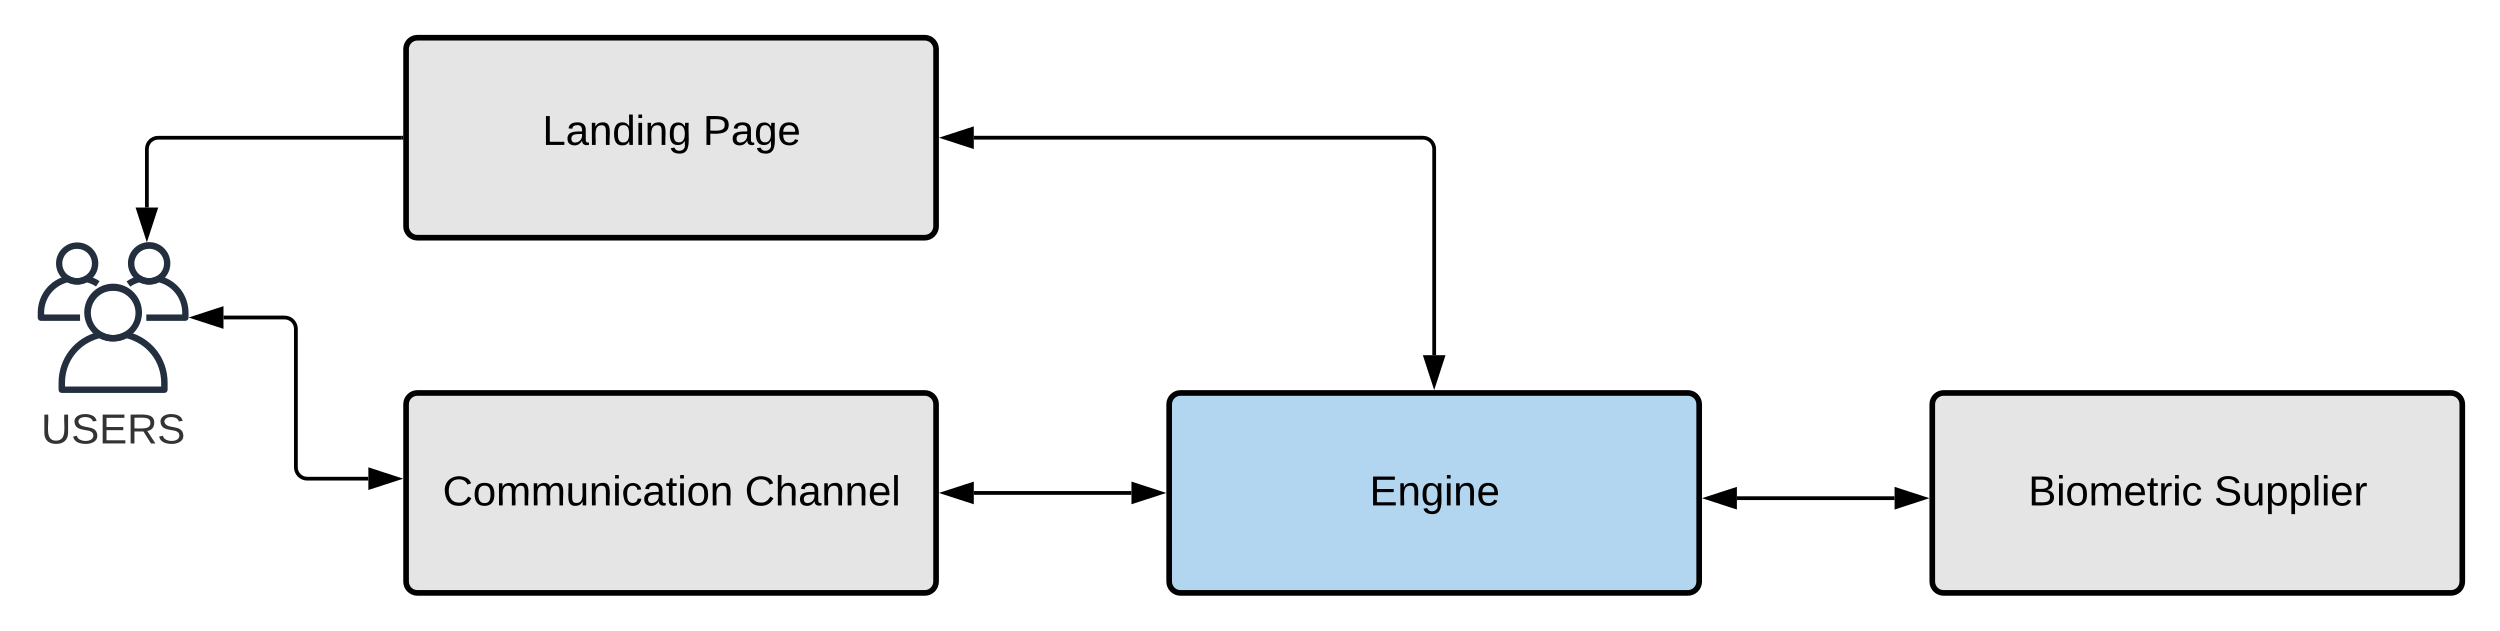
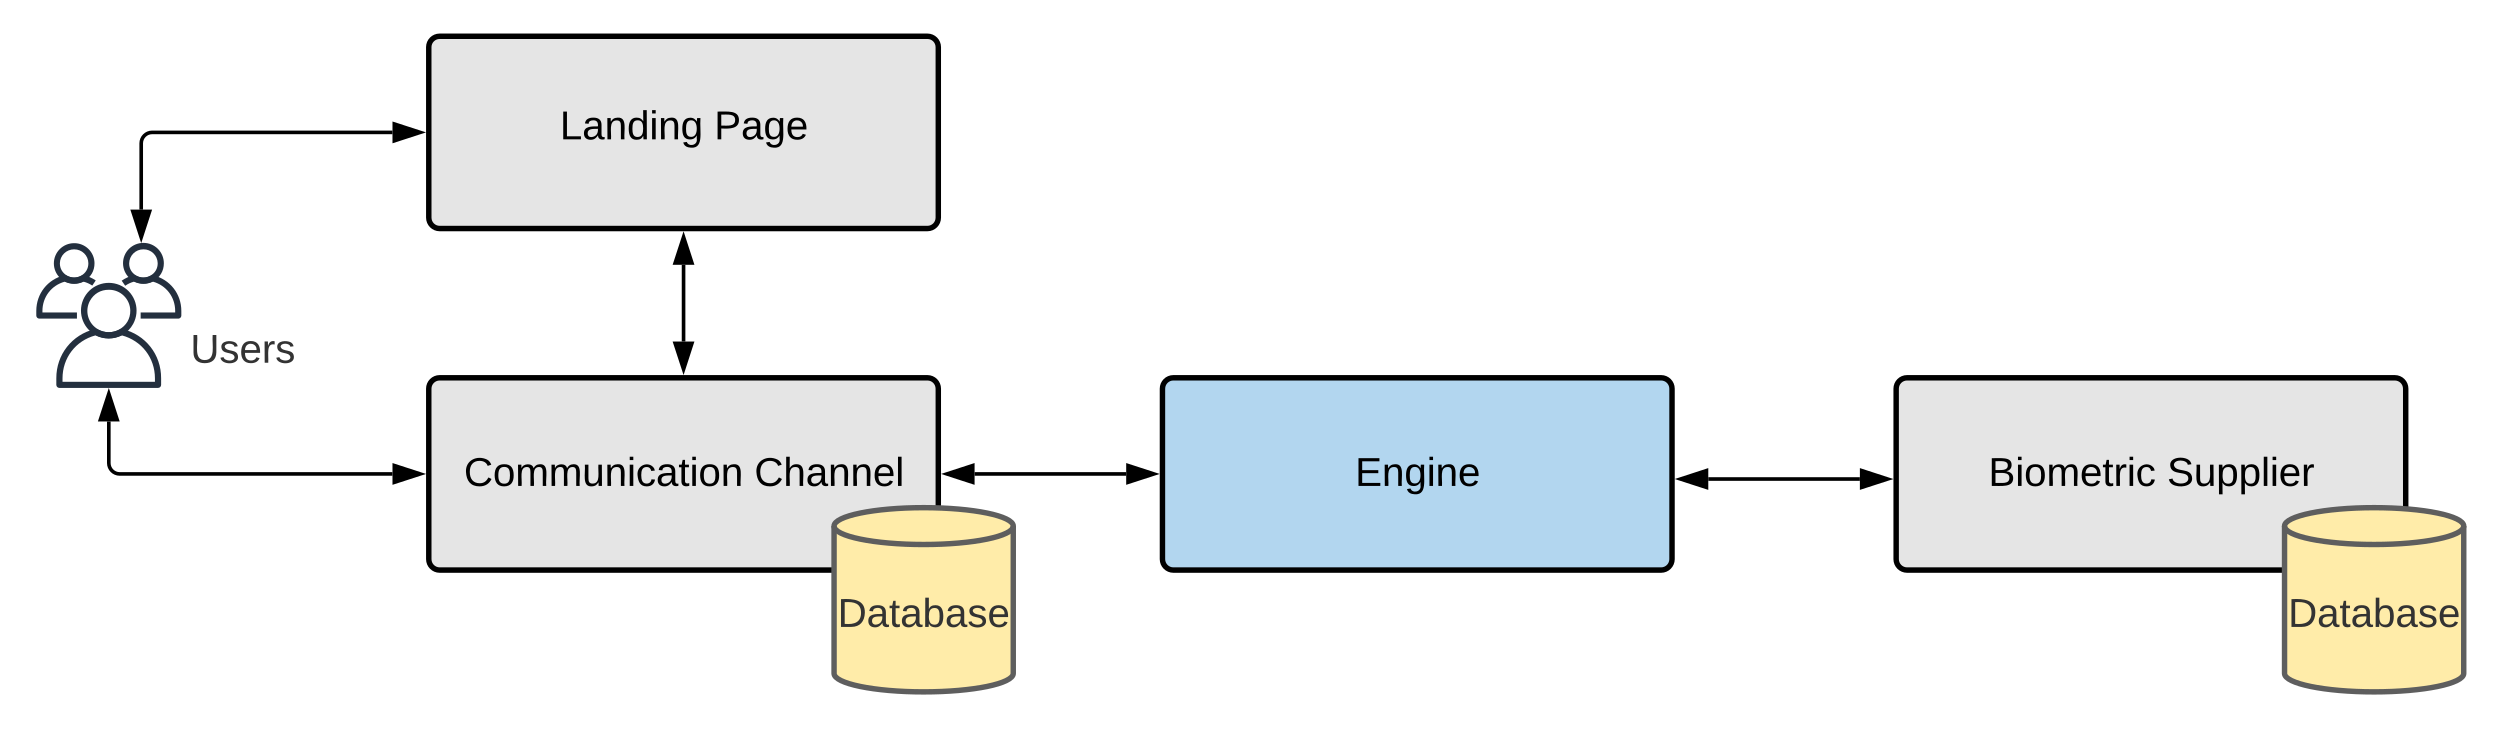
- <svg xmlns="http://www.w3.org/2000/svg" xmlns:ns1="lucid" xmlns:xlink="http://www.w3.org/1999/xlink" width="1325.71" height="334.42">
-   <g transform="translate(-261.144 -200.124)" ns1:page-tab-id="0_0">
+ <svg xmlns="http://www.w3.org/2000/svg" xmlns:ns1="lucid" xmlns:xlink="http://www.w3.org/1999/xlink" width="1378.86" height="401.6">
+   <g transform="translate(-250.486 -620)" ns1:page-tab-id="0_0">
    <path d="M0 0h1870.4v1323.2H0z" fill="#fff" />
-     <path d="M881.14 414.5c0-3.32 2.7-6 6-6h269.05c3.3 0 6 2.68 6 6v94.04c0 3.32-2.7 6-6 6H887.13c-3.3 0-6-2.68-6-6z" stroke="#000" stroke-width="3" fill="#b2d6ef" />
-     <path d="M891.95 420.08c0-3.32 2.7-6 6-6h247.43c3.32 0 6 2.68 6 6v88.46c0 3.32-2.68 6-6 6H897.95c-3.3 0-6-2.68-6-6z" stroke="#000" stroke-opacity="0" stroke-width="3" fill-opacity="0" />
-     <use xlink:href="#a" transform="matrix(1,0,0,1,896.9535,419.0775) translate(90.46296 49.05903)" />
-     <path d="M476.48 226.12c0-3.3 2.7-6 6-6h269.05c3.3 0 6 2.7 6 6v94.05c0 3.3-2.7 6-6 6H482.48c-3.3 0-6-2.7-6-6z" stroke="#000" stroke-width="3" fill="#e5e5e5" />
-     <path d="M487.3 228.9c0-3.3 2.68-6 6-6H740.7c3.3 0 6 2.7 6 6v88.48c0 3.3-2.7 6-6 6H493.3c-3.32 0-6-2.7-6-6z" stroke="#000" stroke-opacity="0" stroke-width="3" fill-opacity="0" />
-     <use xlink:href="#b" transform="matrix(1,0,0,1,492.2888,227.9147) translate(56.51235 49.05903)" />
-     <use xlink:href="#c" transform="matrix(1,0,0,1,492.2888,227.9147) translate(141.6358 49.05903)" />
-     <path d="M476.48 414.5c0-3.32 2.7-6 6-6h269.05c3.3 0 6 2.68 6 6v94.04c0 3.32-2.7 6-6 6H482.48c-3.3 0-6-2.68-6-6z" stroke="#000" stroke-width="3" fill="#e5e5e5" />
-     <path d="M487.3 420.08c0-3.32 2.68-6 6-6H740.7c3.3 0 6 2.68 6 6v88.46c0 3.32-2.7 6-6 6H493.3c-3.32 0-6-2.68-6-6z" stroke="#000" stroke-opacity="0" stroke-width="3" fill-opacity="0" />
-     <use xlink:href="#d" transform="matrix(1,0,0,1,492.2888,419.0775) translate(3.611111 49.05903)" />
-     <use xlink:href="#e" transform="matrix(1,0,0,1,492.2888,419.0775) translate(163.7963 49.05903)" />
-     <path d="M1285.8 414.5c0-3.32 2.7-6 6-6h269.06c3.3 0 6 2.68 6 6v94.04c0 3.32-2.7 6-6 6H1291.8c-3.3 0-6-2.68-6-6z" stroke="#000" stroke-width="3" fill="#e5e5e5" />
-     <path d="M1296.62 420.08c0-3.32 2.68-6 6-6h247.43c3.3 0 6 2.68 6 6v88.46c0 3.32-2.7 6-6 6h-247.43c-3.32 0-6-2.68-6-6z" stroke="#000" stroke-opacity="0" stroke-width="3" fill-opacity="0" />
-     <use xlink:href="#f" transform="matrix(1,0,0,1,1301.618,419.0775) translate(35.09259 49.05903)" />
-     <use xlink:href="#g" transform="matrix(1,0,0,1,1301.618,419.0775) translate(133.6111 49.05903)" />
-     <path d="M777.53 273.15h238.14c3.3 0 6 2.68 6 6V388.5" stroke="#000" stroke-width="2" fill="none" />
-     <path d="M762.26 273.15l14.27-4.64v9.28zM1021.67 403.76l-4.64-14.27h9.27z" stroke="#000" stroke-width="2" />
-     <path d="M777.53 461.52h83.6" stroke="#000" stroke-width="2" fill="none" />
-     <path d="M762.26 461.52l14.27-4.64v9.27zM876.4 461.52l-14.26 4.63v-9.27z" stroke="#000" stroke-width="2" />
-     <path d="M1182.2 464.3h83.6" stroke="#000" stroke-width="2" fill="none" />
-     <path d="M1166.93 464.3l14.26-4.63v9.28zM1281.07 464.3l-14.26 4.65v-9.28z" stroke="#000" stroke-width="2" />
-     <path d="M303.6 370.28h-20.75c-.95 0-1.7-.77-1.7-1.7v-2.54c0-9.5 6.23-17.44 15.48-19.67.43-.1.82-.05 1.22.17 2.72 1.46 5.67 1.46 8.4 0 .4-.22.78-.27 1.2-.17 2.44.6 4.44 1.46 6.5 2.85l-1.9 2.83c-1.54-1-2.98-1.68-4.8-2.16-3.43 1.57-6.98 1.57-10.42 0-7.38 2.05-12.27 8.5-12.27 16.14v.84h19.03z" stroke="#fff" stroke-opacity="0" fill="#232f3e" />
-     <path d="M302.02 350.96c-6.17 0-11.17-5-11.17-11.15 0-6.14 5-11.13 11.17-11.13 6.17-.07 11.2 4.88 11.26 11 .05 4.27-2.1 7.9-5.85 9.9-1.73.97-3.4 1.4-5.4 1.4zm0-18.9c-4.3 0-7.83 3.45-7.85 7.75 0 2.93 1.48 5.43 4.06 6.8 2.44 1.33 5.14 1.33 7.58 0 2.6-1.4 4.12-3.93 4.07-6.9-.04-4.26-3.57-7.67-7.85-7.62zM359.47 370.28h-20.75v-3.4h19.04v-.84c0-7.66-4.9-14.1-12.27-16.16-3.46 1.6-7 1.6-10.46 0-1.8.5-3.3 1.2-4.84 2.27l-1.94-2.8c2.07-1.43 4.08-2.34 6.5-2.97.44-.1.87-.04 1.26.17 2.7 1.46 5.7 1.46 8.42 0 .4-.2.8-.26 1.22-.17 9.24 2.23 15.48 10.18 15.48 19.66v2.54c0 .93-.75 1.68-1.67 1.7z" stroke="#fff" stroke-opacity="0" fill="#232f3e" />
-     <path d="M340.23 350.96c-6.22 0-11.24-5.05-11.24-11.25s5.06-11.2 11.27-11.2c6.2 0 11.23 5.05 11.23 11.25 0 4.22-2.13 7.82-5.85 9.84-1.75.93-3.44 1.36-5.42 1.36zm0-18.9c-4.3 0-7.8 3.44-7.84 7.76-.03 2.92 1.46 5.4 4.04 6.78 2.44 1.33 5.14 1.33 7.6 0 2.62-1.4 4.13-3.95 4.1-6.94-.1-4.27-3.64-7.68-7.9-7.6zM348.33 408.5H293.9c-.94 0-1.7-.75-1.7-1.7v-3.6c-.05-13.1 8.62-24.1 21.34-27.18.46-.13.87-.07 1.27.13 4.06 2.18 8.5 2.18 12.6 0 .36-.2.76-.26 1.22-.13 12.78 3.06 21.45 14.06 21.4 27.17v3.6c0 .95-.76 1.7-1.7 1.7zm-52.7-3.4h50.97v-1.9c0-11.27-7.28-20.74-18.2-23.67-4.8 2.3-9.83 2.3-14.63 0-10.92 2.93-18.15 12.4-18.15 23.66z" stroke="#fff" stroke-opacity="0" fill="#232f3e" />
-     <path d="M321.17 381.14c-2.7 0-5-.58-7.4-1.87-7.4-4.07-10.14-13.33-6.1-20.77 4.08-7.4 13.37-10.12 20.82-6.08 7.4 4.07 10.14 13.33 6.1 20.77-1.48 2.68-3.4 4.6-6.1 6.07-2.37 1.3-4.67 1.87-7.33 1.87zm0-26.76c-4.45-.07-8.28 2.17-10.43 6.08-3.06 5.66-.98 12.76 4.7 15.85 3.67 1.96 7.72 1.96 11.4 0 3.95-2.14 6.22-5.96 6.16-10.42-.1-6.43-5.4-11.6-11.83-11.5z" stroke="#fff" stroke-opacity="0" fill="#232f3e" />
-     <path d="M359.92 370.28H320.2c-.67 0-1.22-.55-1.22-1.23v-2.64c-.04-9.54 6.28-17.56 15.56-19.82.33-.1.63-.04.92.1 2.96 1.6 6.2 1.6 9.2 0 .25-.14.55-.2.88-.1 9.32 2.24 15.65 10.26 15.6 19.83v2.65c0 .68-.54 1.23-1.22 1.23zm-38.45-2.47h37.2v-1.4c0-8.2-5.33-15.1-13.3-17.25-3.5 1.68-7.16 1.68-10.66 0-7.96 2.14-13.23 9.04-13.23 17.26z" stroke="#fff" stroke-opacity="0" stroke-width=".73" fill="#fff" fill-opacity="0" />
-     <path d="M322.1 370.28h-39.73c-.68 0-1.23-.55-1.23-1.23v-2.64c-.04-9.54 6.3-17.56 15.56-19.82.34-.1.64-.04.93.1 2.95 1.6 6.2 1.6 9.2 0 .25-.14.54-.2.88-.1 9.33 2.24 15.65 10.26 15.6 19.83v2.65c0 .68-.54 1.23-1.2 1.23zm-38.47-2.47h37.2v-1.4c0-8.2-5.32-15.1-13.3-17.25-3.5 1.68-7.16 1.68-10.66 0-7.97 2.14-13.24 9.04-13.24 17.26z" stroke="#fff" stroke-opacity="0" stroke-width=".73" fill="#fff" fill-opacity="0" />
-     <use xlink:href="#h" transform="matrix(1,0,0,1,251.144,417.4961) translate(31.79012 17.77778)" />
-     <path d="M339.03 310.16v-31c0-3.33 2.7-6 6-6h128.95" stroke="#000" stroke-width="2" fill="none" />
-     <path d="M339.03 325.42l-4.63-14.26h9.27z" stroke="#000" stroke-width="2" />
-     <path d="M474.98 274.15h-1.03v-2h1.03z" />
-     <path d="M379.65 368.5h32.4c3.33 0 6 2.68 6 6v73.46c0 3.3 2.7 6 6 6h32.43" stroke="#000" stroke-width="2" fill="none" />
-     <path d="M364.38 368.5l14.27-4.64v9.27zM471.74 453.96l-14.26 4.63v-9.28z" stroke="#000" stroke-width="2" />
+     <path d="M891.63 834.37c0-3.3 2.7-6 6-6h269.05c3.3 0 6 2.7 6 6v94.05c0 3.3-2.7 6-6 6H897.63c-3.3 0-6-2.7-6-6z" stroke="#000" stroke-width="3" fill="#b2d6ef" />
+     <path d="M902.44 839.95c0-3.3 2.7-6 6-6h247.43c3.3 0 6 2.7 6 6v88.47c0 3.3-2.7 6-6 6H908.44c-3.3 0-6-2.7-6-6z" stroke="#000" stroke-opacity="0" stroke-width="3" fill-opacity="0" />
+     <use xlink:href="#a" transform="matrix(1,0,0,1,907.4395,838.9535) translate(90.46296 49.05903)" />
+     <path d="M486.97 646c0-3.3 2.68-6 6-6H762c3.33 0 6 2.7 6 6v94.05c0 3.3-2.67 6-6 6H492.98c-3.32 0-6-2.7-6-6z" stroke="#000" stroke-width="3" fill="#e5e5e5" />
+     <path d="M497.77 648.8c0-3.32 2.7-6 6-6H751.2c3.32 0 6 2.68 6 6v88.46c0 3.3-2.68 6-6 6H503.77c-3.3 0-6-2.7-6-6z" stroke="#000" stroke-opacity="0" stroke-width="3" fill-opacity="0" />
+     <use xlink:href="#b" transform="matrix(1,0,0,1,502.7748,647.7907) translate(56.51235 49.05903)" />
+     <use xlink:href="#c" transform="matrix(1,0,0,1,502.7748,647.7907) translate(141.6358 49.05903)" />
+     <path d="M486.97 834.37c0-3.3 2.68-6 6-6H762c3.33 0 6 2.7 6 6v94.05c0 3.3-2.67 6-6 6H492.98c-3.32 0-6-2.7-6-6z" stroke="#000" stroke-width="3" fill="#e5e5e5" />
+     <path d="M497.77 839.95c0-3.3 2.7-6 6-6H751.2c3.32 0 6 2.7 6 6v88.47c0 3.3-2.68 6-6 6H503.77c-3.3 0-6-2.7-6-6z" stroke="#000" stroke-opacity="0" stroke-width="3" fill-opacity="0" />
+     <use xlink:href="#d" transform="matrix(1,0,0,1,502.7748,838.9535) translate(3.611111 49.05903)" />
+     <use xlink:href="#e" transform="matrix(1,0,0,1,502.7748,838.9535) translate(163.7963 49.05903)" />
+     <path d="M1296.3 834.37c0-3.3 2.68-6 6-6h269.04c3.32 0 6 2.7 6 6v94.05c0 3.3-2.68 6-6 6H1302.3c-3.32 0-6-2.7-6-6z" stroke="#000" stroke-width="3" fill="#e5e5e5" />
+     <path d="M1307.1 839.95c0-3.3 2.7-6 6-6h247.43c3.32 0 6 2.7 6 6v88.47c0 3.3-2.68 6-6 6H1313.1c-3.3 0-6-2.7-6-6z" stroke="#000" stroke-opacity="0" stroke-width="3" fill-opacity="0" />
+     <use xlink:href="#f" transform="matrix(1,0,0,1,1312.104,838.9535) translate(35.09259 49.05903)" />
+     <use xlink:href="#g" transform="matrix(1,0,0,1,1312.104,838.9535) translate(133.6111 49.05903)" />
+     <path d="M788 881.4h83.62" stroke="#000" stroke-width="2" fill="none" />
+     <path d="M772.75 881.4l14.26-4.64v9.27zM886.9 881.4l-14.27 4.63v-9.27z" stroke="#000" stroke-width="2" />
+     <path d="M1192.68 884.2h83.6" stroke="#000" stroke-width="2" fill="none" />
+     <path d="M1177.4 884.2l14.28-4.65v9.27zM1291.56 884.2l-14.27 4.62v-9.27z" stroke="#000" stroke-width="2" />
+     <path d="M292.93 795.74H272.2c-.96 0-1.7-.77-1.7-1.7v-2.54c0-9.5 6.22-17.44 15.47-19.67.43-.1.82-.05 1.22.17 2.7 1.46 5.67 1.46 8.4 0 .38-.22.78-.27 1.2-.17 2.43.6 4.43 1.46 6.5 2.85l-1.9 2.83c-1.55-1-3-1.67-4.8-2.15-3.44 1.58-6.98 1.58-10.43 0-7.38 2.06-12.27 8.5-12.27 16.15v.84h19.03z" stroke="#fff" stroke-opacity="0" fill="#232f3e" />
+     <path d="M291.36 776.42c-6.17 0-11.17-5-11.17-11.15s5-11.15 11.16-11.15c6.17-.06 11.2 4.9 11.26 11.02.05 4.25-2.1 7.9-5.85 9.9-1.73.95-3.4 1.38-5.4 1.38zm0-18.9c-4.3 0-7.83 3.45-7.85 7.75 0 2.92 1.5 5.42 4.07 6.8 2.45 1.32 5.14 1.32 7.58 0 2.6-1.4 4.1-3.95 4.06-6.9-.03-4.27-3.55-7.68-7.84-7.64zM348.8 795.74h-20.74v-3.4h19.04v-.84c0-7.66-4.9-14.1-12.27-16.16-3.45 1.6-7 1.6-10.45 0-1.8.5-3.3 1.2-4.84 2.27l-1.94-2.8c2.08-1.43 4.08-2.34 6.5-2.96.44-.1.87-.05 1.26.17 2.7 1.47 5.7 1.47 8.42 0 .4-.2.8-.25 1.22-.16 9.24 2.23 15.5 10.18 15.5 19.66v2.54c0 .93-.77 1.67-1.7 1.7z" stroke="#fff" stroke-opacity="0" fill="#232f3e" />
+     <path d="M329.57 776.42c-6.2 0-11.23-5.06-11.23-11.26s5.06-11.2 11.27-11.2c6.23 0 11.25 5.05 11.25 11.25 0 4.23-2.14 7.83-5.86 9.85-1.76.94-3.45 1.37-5.43 1.37zm0-18.9c-4.3-.02-7.8 3.44-7.84 7.76-.02 2.92 1.47 5.4 4.06 6.78 2.42 1.32 5.12 1.32 7.57 0 2.64-1.4 4.15-3.95 4.1-6.94-.1-4.27-3.62-7.68-7.9-7.6zM337.67 833.95h-54.44c-.92 0-1.68-.75-1.68-1.7v-3.6c-.05-13.08 8.62-24.08 21.33-27.18.46-.13.87-.06 1.27.13 4.05 2.18 8.5 2.18 12.6 0 .35-.2.75-.26 1.22-.13 12.77 3.06 21.44 14.06 21.38 27.18v3.6c0 .95-.75 1.7-1.68 1.7zm-52.7-3.38h50.97v-1.92c0-11.26-7.28-20.73-18.2-23.66-4.8 2.3-9.83 2.3-14.63 0-10.9 2.92-18.14 12.4-18.14 23.65z" stroke="#fff" stroke-opacity="0" fill="#232f3e" />
+     <path d="M310.5 806.6c-2.7 0-5-.6-7.38-1.87-7.42-4.07-10.15-13.34-6.1-20.77 4.08-7.4 13.37-10.12 20.82-6.08 7.4 4.06 10.14 13.33 6.1 20.76-1.48 2.7-3.4 4.62-6.1 6.1-2.37 1.27-4.66 1.86-7.33 1.86zm0-26.77c-4.44-.06-8.27 2.17-10.42 6.1-3.06 5.65-.98 12.74 4.7 15.83 3.67 1.96 7.72 1.96 11.4 0 3.95-2.14 6.22-5.96 6.16-10.43-.1-6.42-5.4-11.6-11.83-11.5z" stroke="#fff" stroke-opacity="0" fill="#232f3e" />
+     <path d="M349.26 795.74h-39.72c-.67 0-1.22-.55-1.22-1.24v-2.63c-.04-9.55 6.28-17.57 15.56-19.83.34-.1.63-.05.93.1 2.96 1.6 6.2 1.6 9.2 0 .25-.15.55-.2.88-.1 9.32 2.23 15.65 10.26 15.6 19.83v2.63c0 .7-.54 1.24-1.22 1.24zm-38.45-2.47H348v-1.4c0-8.22-5.3-15.13-13.28-17.26-3.5 1.7-7.17 1.7-10.67 0-7.97 2.14-13.24 9.05-13.24 17.27z" stroke="#fff" stroke-opacity="0" stroke-width=".73" fill="#fff" fill-opacity="0" />
+     <path d="M311.43 795.74H271.7c-.67 0-1.2-.55-1.2-1.24v-2.63c-.06-9.55 6.27-17.57 15.55-19.83.33-.1.63-.05.92.1 2.95 1.6 6.2 1.6 9.2 0 .25-.15.54-.2.88-.1 9.32 2.23 15.64 10.26 15.6 19.83v2.63c0 .7-.55 1.24-1.22 1.24zm-38.46-2.47h37.2v-1.4c0-8.22-5.32-15.13-13.3-17.26-3.5 1.7-7.16 1.7-10.66 0-7.96 2.14-13.23 9.05-13.23 17.27z" stroke="#fff" stroke-opacity="0" stroke-width=".73" fill="#fff" fill-opacity="0" />
+     <path d="M328.37 735.6v-36.58c0-3.3 2.7-6 6-6h132.6" stroke="#000" stroke-width="2" fill="none" />
+     <path d="M328.37 750.88l-4.63-14.27H333zM482.23 693.02l-14.27 4.64v-9.27z" stroke="#000" stroke-width="2" />
+     <path d="M310.5 852.46v22.94c0 3.3 2.67 6 6 6h150.46" stroke="#000" stroke-width="2" fill="none" />
+     <path d="M310.5 837.2l4.62 14.26h-9.27zM482.23 881.4l-14.27 4.63v-9.27z" stroke="#000" stroke-width="2" />
+     <path d="M350.5 797.3h86.4v36.65h-86.4z" fill="#fff" fill-opacity="0" />
+     <use xlink:href="#h" transform="matrix(1,0,0,1,355.486,802.2868) translate(0 17.77778)" />
+     <path d="M1609.34 991.44c0 5.6-22.13 10.16-49.43 10.16-27.28 0-49.4-4.55-49.4-10.16v-81.28c0-5.6 22.12-10.16 49.4-10.16 27.3 0 49.44 4.55 49.44 10.16z" stroke="#5e5e5e" stroke-width="3" fill="#ffeca9" />
+     <path d="M1609.34 910.16c0 5.6-22.13 10.16-49.43 10.16-27.28 0-49.4-4.55-49.4-10.16" stroke="#5e5e5e" stroke-width="3" fill="none" />
+     <use xlink:href="#i" transform="matrix(1,0,0,1,1515.486,925.32) translate(-3 40.44444)" />
+     <path d="M809.34 991.44c0 5.6-22.13 10.16-49.43 10.16-27.28 0-49.4-4.55-49.4-10.16v-81.28c0-5.6 22.12-10.16 49.4-10.16 27.3 0 49.44 4.55 49.44 10.16z" stroke="#5e5e5e" stroke-width="3" fill="#ffeca9" />
+     <path d="M809.34 910.16c0 5.6-22.13 10.16-49.43 10.16-27.28 0-49.4-4.55-49.4-10.16" stroke="#5e5e5e" stroke-width="3" fill="none" />
+     <use xlink:href="#j" transform="matrix(1,0,0,1,715.486,925.32) translate(-3 40.44444)" />
+     <path d="M627.5 808.37v-42.32" stroke="#000" stroke-width="2" fill="none" />
+     <path d="M627.5 823.64l-4.65-14.27h9.27zM627.5 750.78l4.62 14.27h-9.27z" stroke="#000" stroke-width="2" />
    <defs>
-       <path d="M30 0v-248h187v28H63v79h144v27H63v87h162V0H30" id="i" />
-       <path d="M117-194c89-4 53 116 60 194h-32v-121c0-31-8-49-39-48C34-167 62-67 57 0H25l-1-190h30c1 10-1 24 2 32 11-22 29-35 61-36" id="j" />
-       <path d="M177-190C167-65 218 103 67 71c-23-6-38-20-44-43l32-5c15 47 100 32 89-28v-30C133-14 115 1 83 1 29 1 15-40 15-95c0-56 16-97 71-98 29-1 48 16 59 35 1-10 0-23 2-32h30zM94-22c36 0 50-32 50-73 0-42-14-75-50-75-39 0-46 34-46 75s6 73 46 73" id="k" />
-       <path d="M24-231v-30h32v30H24zM24 0v-190h32V0H24" id="l" />
-       <path d="M100-194c63 0 86 42 84 106H49c0 40 14 67 53 68 26 1 43-12 49-29l28 8c-11 28-37 45-77 45C44 4 14-33 15-96c1-61 26-98 85-98zm52 81c6-60-76-77-97-28-3 7-6 17-6 28h103" id="m" />
+       <path d="M30 0v-248h187v28H63v79h144v27H63v87h162V0H30" id="k" />
+       <path d="M117-194c89-4 53 116 60 194h-32v-121c0-31-8-49-39-48C34-167 62-67 57 0H25l-1-190h30c1 10-1 24 2 32 11-22 29-35 61-36" id="l" />
+       <path d="M177-190C167-65 218 103 67 71c-23-6-38-20-44-43l32-5c15 47 100 32 89-28v-30C133-14 115 1 83 1 29 1 15-40 15-95c0-56 16-97 71-98 29-1 48 16 59 35 1-10 0-23 2-32h30zM94-22c36 0 50-32 50-73 0-42-14-75-50-75-39 0-46 34-46 75s6 73 46 73" id="m" />
+       <path d="M24-231v-30h32v30H24zM24 0v-190h32V0H24" id="n" />
+       <path d="M100-194c63 0 86 42 84 106H49c0 40 14 67 53 68 26 1 43-12 49-29l28 8c-11 28-37 45-77 45C44 4 14-33 15-96c1-61 26-98 85-98zm52 81c6-60-76-77-97-28-3 7-6 17-6 28h103" id="o" />
      <g id="a">
-         <use transform="matrix(0.0617284,0,0,0.0617284,0,0)" xlink:href="#i" />
-         <use transform="matrix(0.0617284,0,0,0.0617284,14.81481,0)" xlink:href="#j" />
-         <use transform="matrix(0.0617284,0,0,0.0617284,27.16049,0)" xlink:href="#k" />
-         <use transform="matrix(0.0617284,0,0,0.0617284,39.50617,0)" xlink:href="#l" />
-         <use transform="matrix(0.0617284,0,0,0.0617284,44.38272,0)" xlink:href="#j" />
-         <use transform="matrix(0.0617284,0,0,0.0617284,56.7284,0)" xlink:href="#m" />
+         <use transform="matrix(0.0617284,0,0,0.0617284,0,0)" xlink:href="#k" />
+         <use transform="matrix(0.0617284,0,0,0.0617284,14.81481,0)" xlink:href="#l" />
+         <use transform="matrix(0.0617284,0,0,0.0617284,27.16049,0)" xlink:href="#m" />
+         <use transform="matrix(0.0617284,0,0,0.0617284,39.50617,0)" xlink:href="#n" />
+         <use transform="matrix(0.0617284,0,0,0.0617284,44.38272,0)" xlink:href="#l" />
+         <use transform="matrix(0.0617284,0,0,0.0617284,56.7284,0)" xlink:href="#o" />
      </g>
-       <path d="M30 0v-248h33v221h125V0H30" id="n" />
-       <path d="M141-36C126-15 110 5 73 4 37 3 15-17 15-53c-1-64 63-63 125-63 3-35-9-54-41-54-24 1-41 7-42 31l-33-3c5-37 33-52 76-52 45 0 72 20 72 64v82c-1 20 7 32 28 27v20c-31 9-61-2-59-35zM48-53c0 20 12 33 32 33 41-3 63-29 60-74-43 2-92-5-92 41" id="o" />
-       <path d="M85-194c31 0 48 13 60 33l-1-100h32l1 261h-30c-2-10 0-23-3-31C134-8 116 4 85 4 32 4 16-35 15-94c0-66 23-100 70-100zm9 24c-40 0-46 34-46 75 0 40 6 74 45 74 42 0 51-32 51-76 0-42-9-74-50-73" id="p" />
+       <path d="M30 0v-248h33v221h125V0H30" id="p" />
+       <path d="M141-36C126-15 110 5 73 4 37 3 15-17 15-53c-1-64 63-63 125-63 3-35-9-54-41-54-24 1-41 7-42 31l-33-3c5-37 33-52 76-52 45 0 72 20 72 64v82c-1 20 7 32 28 27v20c-31 9-61-2-59-35zM48-53c0 20 12 33 32 33 41-3 63-29 60-74-43 2-92-5-92 41" id="q" />
+       <path d="M85-194c31 0 48 13 60 33l-1-100h32l1 261h-30c-2-10 0-23-3-31C134-8 116 4 85 4 32 4 16-35 15-94c0-66 23-100 70-100zm9 24c-40 0-46 34-46 75 0 40 6 74 45 74 42 0 51-32 51-76 0-42-9-74-50-73" id="r" />
      <g id="b">
-         <use transform="matrix(0.0617284,0,0,0.0617284,0,0)" xlink:href="#n" />
-         <use transform="matrix(0.0617284,0,0,0.0617284,12.34568,0)" xlink:href="#o" />
-         <use transform="matrix(0.0617284,0,0,0.0617284,24.69136,0)" xlink:href="#j" />
-         <use transform="matrix(0.0617284,0,0,0.0617284,37.03704,0)" xlink:href="#p" />
-         <use transform="matrix(0.0617284,0,0,0.0617284,49.38272,0)" xlink:href="#l" />
-         <use transform="matrix(0.0617284,0,0,0.0617284,54.25926,0)" xlink:href="#j" />
-         <use transform="matrix(0.0617284,0,0,0.0617284,66.60494,0)" xlink:href="#k" />
+         <use transform="matrix(0.0617284,0,0,0.0617284,0,0)" xlink:href="#p" />
+         <use transform="matrix(0.0617284,0,0,0.0617284,12.34568,0)" xlink:href="#q" />
+         <use transform="matrix(0.0617284,0,0,0.0617284,24.69136,0)" xlink:href="#l" />
+         <use transform="matrix(0.0617284,0,0,0.0617284,37.03704,0)" xlink:href="#r" />
+         <use transform="matrix(0.0617284,0,0,0.0617284,49.38272,0)" xlink:href="#n" />
+         <use transform="matrix(0.0617284,0,0,0.0617284,54.25926,0)" xlink:href="#l" />
+         <use transform="matrix(0.0617284,0,0,0.0617284,66.60494,0)" xlink:href="#m" />
      </g>
-       <path d="M30-248c87 1 191-15 191 75 0 78-77 80-158 76V0H30v-248zm33 125c57 0 124 11 124-50 0-59-68-47-124-48v98" id="q" />
+       <path d="M30-248c87 1 191-15 191 75 0 78-77 80-158 76V0H30v-248zm33 125c57 0 124 11 124-50 0-59-68-47-124-48v98" id="s" />
      <g id="c">
-         <use transform="matrix(0.0617284,0,0,0.0617284,0,0)" xlink:href="#q" />
-         <use transform="matrix(0.0617284,0,0,0.0617284,14.81481,0)" xlink:href="#o" />
-         <use transform="matrix(0.0617284,0,0,0.0617284,27.16049,0)" xlink:href="#k" />
-         <use transform="matrix(0.0617284,0,0,0.0617284,39.50617,0)" xlink:href="#m" />
+         <use transform="matrix(0.0617284,0,0,0.0617284,0,0)" xlink:href="#s" />
+         <use transform="matrix(0.0617284,0,0,0.0617284,14.81481,0)" xlink:href="#q" />
+         <use transform="matrix(0.0617284,0,0,0.0617284,27.16049,0)" xlink:href="#m" />
+         <use transform="matrix(0.0617284,0,0,0.0617284,39.50617,0)" xlink:href="#o" />
      </g>
-       <path d="M212-179c-10-28-35-45-73-45-59 0-87 40-87 99 0 60 29 101 89 101 43 0 62-24 78-52l27 14C228-24 195 4 139 4 59 4 22-46 18-125c-6-104 99-153 187-111 19 9 31 26 39 46" id="r" />
-       <path d="M100-194c62-1 85 37 85 99 1 63-27 99-86 99S16-35 15-95c0-66 28-99 85-99zM99-20c44 1 53-31 53-75 0-43-8-75-51-75s-53 32-53 75 10 74 51 75" id="s" />
-       <path d="M210-169c-67 3-38 105-44 169h-31v-121c0-29-5-50-35-48C34-165 62-65 56 0H25l-1-190h30c1 10-1 24 2 32 10-44 99-50 107 0 11-21 27-35 58-36 85-2 47 119 55 194h-31v-121c0-29-5-49-35-48" id="t" />
-       <path d="M84 4C-5 8 30-112 23-190h32v120c0 31 7 50 39 49 72-2 45-101 50-169h31l1 190h-30c-1-10 1-25-2-33-11 22-28 36-60 37" id="u" />
-       <path d="M96-169c-40 0-48 33-48 73s9 75 48 75c24 0 41-14 43-38l32 2c-6 37-31 61-74 61-59 0-76-41-82-99-10-93 101-131 147-64 4 7 5 14 7 22l-32 3c-4-21-16-35-41-35" id="v" />
-       <path d="M59-47c-2 24 18 29 38 22v24C64 9 27 4 27-40v-127H5v-23h24l9-43h21v43h35v23H59v120" id="w" />
+       <path d="M212-179c-10-28-35-45-73-45-59 0-87 40-87 99 0 60 29 101 89 101 43 0 62-24 78-52l27 14C228-24 195 4 139 4 59 4 22-46 18-125c-6-104 99-153 187-111 19 9 31 26 39 46" id="t" />
+       <path d="M100-194c62-1 85 37 85 99 1 63-27 99-86 99S16-35 15-95c0-66 28-99 85-99zM99-20c44 1 53-31 53-75 0-43-8-75-51-75s-53 32-53 75 10 74 51 75" id="u" />
+       <path d="M210-169c-67 3-38 105-44 169h-31v-121c0-29-5-50-35-48C34-165 62-65 56 0H25l-1-190h30c1 10-1 24 2 32 10-44 99-50 107 0 11-21 27-35 58-36 85-2 47 119 55 194h-31v-121c0-29-5-49-35-48" id="v" />
+       <path d="M84 4C-5 8 30-112 23-190h32v120c0 31 7 50 39 49 72-2 45-101 50-169h31l1 190h-30c-1-10 1-25-2-33-11 22-28 36-60 37" id="w" />
+       <path d="M96-169c-40 0-48 33-48 73s9 75 48 75c24 0 41-14 43-38l32 2c-6 37-31 61-74 61-59 0-76-41-82-99-10-93 101-131 147-64 4 7 5 14 7 22l-32 3c-4-21-16-35-41-35" id="x" />
+       <path d="M59-47c-2 24 18 29 38 22v24C64 9 27 4 27-40v-127H5v-23h24l9-43h21v43h35v23H59v120" id="y" />
      <g id="d">
-         <use transform="matrix(0.0617284,0,0,0.0617284,0,0)" xlink:href="#r" />
-         <use transform="matrix(0.0617284,0,0,0.0617284,15.98765,0)" xlink:href="#s" />
-         <use transform="matrix(0.0617284,0,0,0.0617284,28.33333,0)" xlink:href="#t" />
-         <use transform="matrix(0.0617284,0,0,0.0617284,46.79012,0)" xlink:href="#t" />
-         <use transform="matrix(0.0617284,0,0,0.0617284,65.24691,0)" xlink:href="#u" />
-         <use transform="matrix(0.0617284,0,0,0.0617284,77.59259,0)" xlink:href="#j" />
-         <use transform="matrix(0.0617284,0,0,0.0617284,89.93827,0)" xlink:href="#l" />
-         <use transform="matrix(0.0617284,0,0,0.0617284,94.81481,0)" xlink:href="#v" />
-         <use transform="matrix(0.0617284,0,0,0.0617284,105.9259,0)" xlink:href="#o" />
-         <use transform="matrix(0.0617284,0,0,0.0617284,118.2716,0)" xlink:href="#w" />
-         <use transform="matrix(0.0617284,0,0,0.0617284,124.4444,0)" xlink:href="#l" />
-         <use transform="matrix(0.0617284,0,0,0.0617284,129.321,0)" xlink:href="#s" />
-         <use transform="matrix(0.0617284,0,0,0.0617284,141.6667,0)" xlink:href="#j" />
+         <use transform="matrix(0.0617284,0,0,0.0617284,0,0)" xlink:href="#t" />
+         <use transform="matrix(0.0617284,0,0,0.0617284,15.98765,0)" xlink:href="#u" />
+         <use transform="matrix(0.0617284,0,0,0.0617284,28.33333,0)" xlink:href="#v" />
+         <use transform="matrix(0.0617284,0,0,0.0617284,46.79012,0)" xlink:href="#v" />
+         <use transform="matrix(0.0617284,0,0,0.0617284,65.24691,0)" xlink:href="#w" />
+         <use transform="matrix(0.0617284,0,0,0.0617284,77.59259,0)" xlink:href="#l" />
+         <use transform="matrix(0.0617284,0,0,0.0617284,89.93827,0)" xlink:href="#n" />
+         <use transform="matrix(0.0617284,0,0,0.0617284,94.81481,0)" xlink:href="#x" />
+         <use transform="matrix(0.0617284,0,0,0.0617284,105.9259,0)" xlink:href="#q" />
+         <use transform="matrix(0.0617284,0,0,0.0617284,118.2716,0)" xlink:href="#y" />
+         <use transform="matrix(0.0617284,0,0,0.0617284,124.4444,0)" xlink:href="#n" />
+         <use transform="matrix(0.0617284,0,0,0.0617284,129.321,0)" xlink:href="#u" />
+         <use transform="matrix(0.0617284,0,0,0.0617284,141.6667,0)" xlink:href="#l" />
      </g>
-       <path d="M106-169C34-169 62-67 57 0H25v-261h32l-1 103c12-21 28-36 61-36 89 0 53 116 60 194h-32v-121c2-32-8-49-39-48" id="x" />
-       <path d="M24 0v-261h32V0H24" id="y" />
+       <path d="M106-169C34-169 62-67 57 0H25v-261h32l-1 103c12-21 28-36 61-36 89 0 53 116 60 194h-32v-121c2-32-8-49-39-48" id="z" />
+       <path d="M24 0v-261h32V0H24" id="A" />
      <g id="e">
-         <use transform="matrix(0.0617284,0,0,0.0617284,0,0)" xlink:href="#r" />
-         <use transform="matrix(0.0617284,0,0,0.0617284,15.98765,0)" xlink:href="#x" />
-         <use transform="matrix(0.0617284,0,0,0.0617284,28.33333,0)" xlink:href="#o" />
-         <use transform="matrix(0.0617284,0,0,0.0617284,40.67901,0)" xlink:href="#j" />
-         <use transform="matrix(0.0617284,0,0,0.0617284,53.02469,0)" xlink:href="#j" />
-         <use transform="matrix(0.0617284,0,0,0.0617284,65.37037,0)" xlink:href="#m" />
-         <use transform="matrix(0.0617284,0,0,0.0617284,77.71605,0)" xlink:href="#y" />
+         <use transform="matrix(0.0617284,0,0,0.0617284,0,0)" xlink:href="#t" />
+         <use transform="matrix(0.0617284,0,0,0.0617284,15.98765,0)" xlink:href="#z" />
+         <use transform="matrix(0.0617284,0,0,0.0617284,28.33333,0)" xlink:href="#q" />
+         <use transform="matrix(0.0617284,0,0,0.0617284,40.67901,0)" xlink:href="#l" />
+         <use transform="matrix(0.0617284,0,0,0.0617284,53.02469,0)" xlink:href="#l" />
+         <use transform="matrix(0.0617284,0,0,0.0617284,65.37037,0)" xlink:href="#o" />
+         <use transform="matrix(0.0617284,0,0,0.0617284,77.71605,0)" xlink:href="#A" />
      </g>
-       <path d="M160-131c35 5 61 23 61 61C221 17 115-2 30 0v-248c76 3 177-17 177 60 0 33-19 50-47 57zm-97-11c50-1 110 9 110-42 0-47-63-36-110-37v79zm0 115c55-2 124 14 124-45 0-56-70-42-124-44v89" id="z" />
-       <path d="M114-163C36-179 61-72 57 0H25l-1-190h30c1 12-1 29 2 39 6-27 23-49 58-41v29" id="A" />
+       <path d="M160-131c35 5 61 23 61 61C221 17 115-2 30 0v-248c76 3 177-17 177 60 0 33-19 50-47 57zm-97-11c50-1 110 9 110-42 0-47-63-36-110-37v79zm0 115c55-2 124 14 124-45 0-56-70-42-124-44v89" id="B" />
+       <path d="M114-163C36-179 61-72 57 0H25l-1-190h30c1 12-1 29 2 39 6-27 23-49 58-41v29" id="C" />
      <g id="f">
-         <use transform="matrix(0.0617284,0,0,0.0617284,0,0)" xlink:href="#z" />
-         <use transform="matrix(0.0617284,0,0,0.0617284,14.81481,0)" xlink:href="#l" />
-         <use transform="matrix(0.0617284,0,0,0.0617284,19.69136,0)" xlink:href="#s" />
-         <use transform="matrix(0.0617284,0,0,0.0617284,32.03704,0)" xlink:href="#t" />
-         <use transform="matrix(0.0617284,0,0,0.0617284,50.49383,0)" xlink:href="#m" />
-         <use transform="matrix(0.0617284,0,0,0.0617284,62.83951,0)" xlink:href="#w" />
-         <use transform="matrix(0.0617284,0,0,0.0617284,69.01235,0)" xlink:href="#A" />
-         <use transform="matrix(0.0617284,0,0,0.0617284,76.35802,0)" xlink:href="#l" />
-         <use transform="matrix(0.0617284,0,0,0.0617284,81.23457,0)" xlink:href="#v" />
+         <use transform="matrix(0.0617284,0,0,0.0617284,0,0)" xlink:href="#B" />
+         <use transform="matrix(0.0617284,0,0,0.0617284,14.81481,0)" xlink:href="#n" />
+         <use transform="matrix(0.0617284,0,0,0.0617284,19.69136,0)" xlink:href="#u" />
+         <use transform="matrix(0.0617284,0,0,0.0617284,32.03704,0)" xlink:href="#v" />
+         <use transform="matrix(0.0617284,0,0,0.0617284,50.49383,0)" xlink:href="#o" />
+         <use transform="matrix(0.0617284,0,0,0.0617284,62.83951,0)" xlink:href="#y" />
+         <use transform="matrix(0.0617284,0,0,0.0617284,69.01235,0)" xlink:href="#C" />
+         <use transform="matrix(0.0617284,0,0,0.0617284,76.35802,0)" xlink:href="#n" />
+         <use transform="matrix(0.0617284,0,0,0.0617284,81.23457,0)" xlink:href="#x" />
      </g>
-       <path d="M185-189c-5-48-123-54-124 2 14 75 158 14 163 119 3 78-121 87-175 55-17-10-28-26-33-46l33-7c5 56 141 63 141-1 0-78-155-14-162-118-5-82 145-84 179-34 5 7 8 16 11 25" id="B" />
-       <path d="M115-194c55 1 70 41 70 98S169 2 115 4C84 4 66-9 55-30l1 105H24l-1-265h31l2 30c10-21 28-34 59-34zm-8 174c40 0 45-34 45-75s-6-73-45-74c-42 0-51 32-51 76 0 43 10 73 51 73" id="C" />
+       <path d="M185-189c-5-48-123-54-124 2 14 75 158 14 163 119 3 78-121 87-175 55-17-10-28-26-33-46l33-7c5 56 141 63 141-1 0-78-155-14-162-118-5-82 145-84 179-34 5 7 8 16 11 25" id="D" />
+       <path d="M115-194c55 1 70 41 70 98S169 2 115 4C84 4 66-9 55-30l1 105H24l-1-265h31l2 30c10-21 28-34 59-34zm-8 174c40 0 45-34 45-75s-6-73-45-74c-42 0-51 32-51 76 0 43 10 73 51 73" id="E" />
      <g id="g">
-         <use transform="matrix(0.0617284,0,0,0.0617284,0,0)" xlink:href="#B" />
-         <use transform="matrix(0.0617284,0,0,0.0617284,14.81481,0)" xlink:href="#u" />
-         <use transform="matrix(0.0617284,0,0,0.0617284,27.16049,0)" xlink:href="#C" />
-         <use transform="matrix(0.0617284,0,0,0.0617284,39.50617,0)" xlink:href="#C" />
-         <use transform="matrix(0.0617284,0,0,0.0617284,51.85185,0)" xlink:href="#y" />
-         <use transform="matrix(0.0617284,0,0,0.0617284,56.7284,0)" xlink:href="#l" />
-         <use transform="matrix(0.0617284,0,0,0.0617284,61.60494,0)" xlink:href="#m" />
-         <use transform="matrix(0.0617284,0,0,0.0617284,73.95062,0)" xlink:href="#A" />
+         <use transform="matrix(0.0617284,0,0,0.0617284,0,0)" xlink:href="#D" />
+         <use transform="matrix(0.0617284,0,0,0.0617284,14.81481,0)" xlink:href="#w" />
+         <use transform="matrix(0.0617284,0,0,0.0617284,27.16049,0)" xlink:href="#E" />
+         <use transform="matrix(0.0617284,0,0,0.0617284,39.50617,0)" xlink:href="#E" />
+         <use transform="matrix(0.0617284,0,0,0.0617284,51.85185,0)" xlink:href="#A" />
+         <use transform="matrix(0.0617284,0,0,0.0617284,56.7284,0)" xlink:href="#n" />
+         <use transform="matrix(0.0617284,0,0,0.0617284,61.60494,0)" xlink:href="#o" />
+         <use transform="matrix(0.0617284,0,0,0.0617284,73.95062,0)" xlink:href="#C" />
      </g>
-       <path fill="#333" d="M232-93c-1 65-40 97-104 97C67 4 28-28 28-90v-158h33c8 89-33 224 67 224 102 0 64-133 71-224h33v155" id="D" />
-       <path fill="#333" d="M185-189c-5-48-123-54-124 2 14 75 158 14 163 119 3 78-121 87-175 55-17-10-28-26-33-46l33-7c5 56 141 63 141-1 0-78-155-14-162-118-5-82 145-84 179-34 5 7 8 16 11 25" id="E" />
-       <path fill="#333" d="M30 0v-248h187v28H63v79h144v27H63v87h162V0H30" id="F" />
-       <path fill="#333" d="M233-177c-1 41-23 64-60 70L243 0h-38l-65-103H63V0H30v-248c88 3 205-21 203 71zM63-129c60-2 137 13 137-47 0-61-80-42-137-45v92" id="G" />
+       <path fill="#333" d="M232-93c-1 65-40 97-104 97C67 4 28-28 28-90v-158h33c8 89-33 224 67 224 102 0 64-133 71-224h33v155" id="F" />
+       <path fill="#333" d="M135-143c-3-34-86-38-87 0 15 53 115 12 119 90S17 21 10-45l28-5c4 36 97 45 98 0-10-56-113-15-118-90-4-57 82-63 122-42 12 7 21 19 24 35" id="G" />
+       <path fill="#333" d="M100-194c63 0 86 42 84 106H49c0 40 14 67 53 68 26 1 43-12 49-29l28 8c-11 28-37 45-77 45C44 4 14-33 15-96c1-61 26-98 85-98zm52 81c6-60-76-77-97-28-3 7-6 17-6 28h103" id="H" />
+       <path fill="#333" d="M114-163C36-179 61-72 57 0H25l-1-190h30c1 12-1 29 2 39 6-27 23-49 58-41v29" id="I" />
      <g id="h">
-         <use transform="matrix(0.0617284,0,0,0.0617284,0,0)" xlink:href="#D" />
-         <use transform="matrix(0.0617284,0,0,0.0617284,15.98765,0)" xlink:href="#E" />
-         <use transform="matrix(0.0617284,0,0,0.0617284,30.80247,0)" xlink:href="#F" />
-         <use transform="matrix(0.0617284,0,0,0.0617284,45.61728,0)" xlink:href="#G" />
-         <use transform="matrix(0.0617284,0,0,0.0617284,61.60494,0)" xlink:href="#E" />
+         <use transform="matrix(0.0617284,0,0,0.0617284,0,0)" xlink:href="#F" />
+         <use transform="matrix(0.0617284,0,0,0.0617284,15.98765,0)" xlink:href="#G" />
+         <use transform="matrix(0.0617284,0,0,0.0617284,27.09877,0)" xlink:href="#H" />
+         <use transform="matrix(0.0617284,0,0,0.0617284,39.44444,0)" xlink:href="#I" />
+         <use transform="matrix(0.0617284,0,0,0.0617284,46.79012,0)" xlink:href="#G" />
+       </g>
+       <path fill="#333" d="M30-248c118-7 216 8 213 122C240-48 200 0 122 0H30v-248zM63-27c89 8 146-16 146-99s-60-101-146-95v194" id="J" />
+       <path fill="#333" d="M141-36C126-15 110 5 73 4 37 3 15-17 15-53c-1-64 63-63 125-63 3-35-9-54-41-54-24 1-41 7-42 31l-33-3c5-37 33-52 76-52 45 0 72 20 72 64v82c-1 20 7 32 28 27v20c-31 9-61-2-59-35zM48-53c0 20 12 33 32 33 41-3 63-29 60-74-43 2-92-5-92 41" id="K" />
+       <path fill="#333" d="M59-47c-2 24 18 29 38 22v24C64 9 27 4 27-40v-127H5v-23h24l9-43h21v43h35v23H59v120" id="L" />
+       <path fill="#333" d="M115-194c53 0 69 39 70 98 0 66-23 100-70 100C84 3 66-7 56-30L54 0H23l1-261h32v101c10-23 28-34 59-34zm-8 174c40 0 45-34 45-75 0-40-5-75-45-74-42 0-51 32-51 76 0 43 10 73 51 73" id="M" />
+       <g id="i">
+         <use transform="matrix(0.0617284,0,0,0.0617284,0,0)" xlink:href="#J" />
+         <use transform="matrix(0.0617284,0,0,0.0617284,15.98765,0)" xlink:href="#K" />
+         <use transform="matrix(0.0617284,0,0,0.0617284,28.33333,0)" xlink:href="#L" />
+         <use transform="matrix(0.0617284,0,0,0.0617284,34.50617,0)" xlink:href="#K" />
+         <use transform="matrix(0.0617284,0,0,0.0617284,46.85185,0)" xlink:href="#M" />
+         <use transform="matrix(0.0617284,0,0,0.0617284,59.19753,0)" xlink:href="#K" />
+         <use transform="matrix(0.0617284,0,0,0.0617284,71.54321,0)" xlink:href="#G" />
+         <use transform="matrix(0.0617284,0,0,0.0617284,82.65432,0)" xlink:href="#H" />
+       </g>
+       <g id="j">
+         <use transform="matrix(0.0617284,0,0,0.0617284,0,0)" xlink:href="#J" />
+         <use transform="matrix(0.0617284,0,0,0.0617284,15.98765,0)" xlink:href="#K" />
+         <use transform="matrix(0.0617284,0,0,0.0617284,28.33333,0)" xlink:href="#L" />
+         <use transform="matrix(0.0617284,0,0,0.0617284,34.50617,0)" xlink:href="#K" />
+         <use transform="matrix(0.0617284,0,0,0.0617284,46.85185,0)" xlink:href="#M" />
+         <use transform="matrix(0.0617284,0,0,0.0617284,59.19753,0)" xlink:href="#K" />
+         <use transform="matrix(0.0617284,0,0,0.0617284,71.54321,0)" xlink:href="#G" />
+         <use transform="matrix(0.0617284,0,0,0.0617284,82.65432,0)" xlink:href="#H" />
      </g>
    </defs>
  </g>
</svg>
